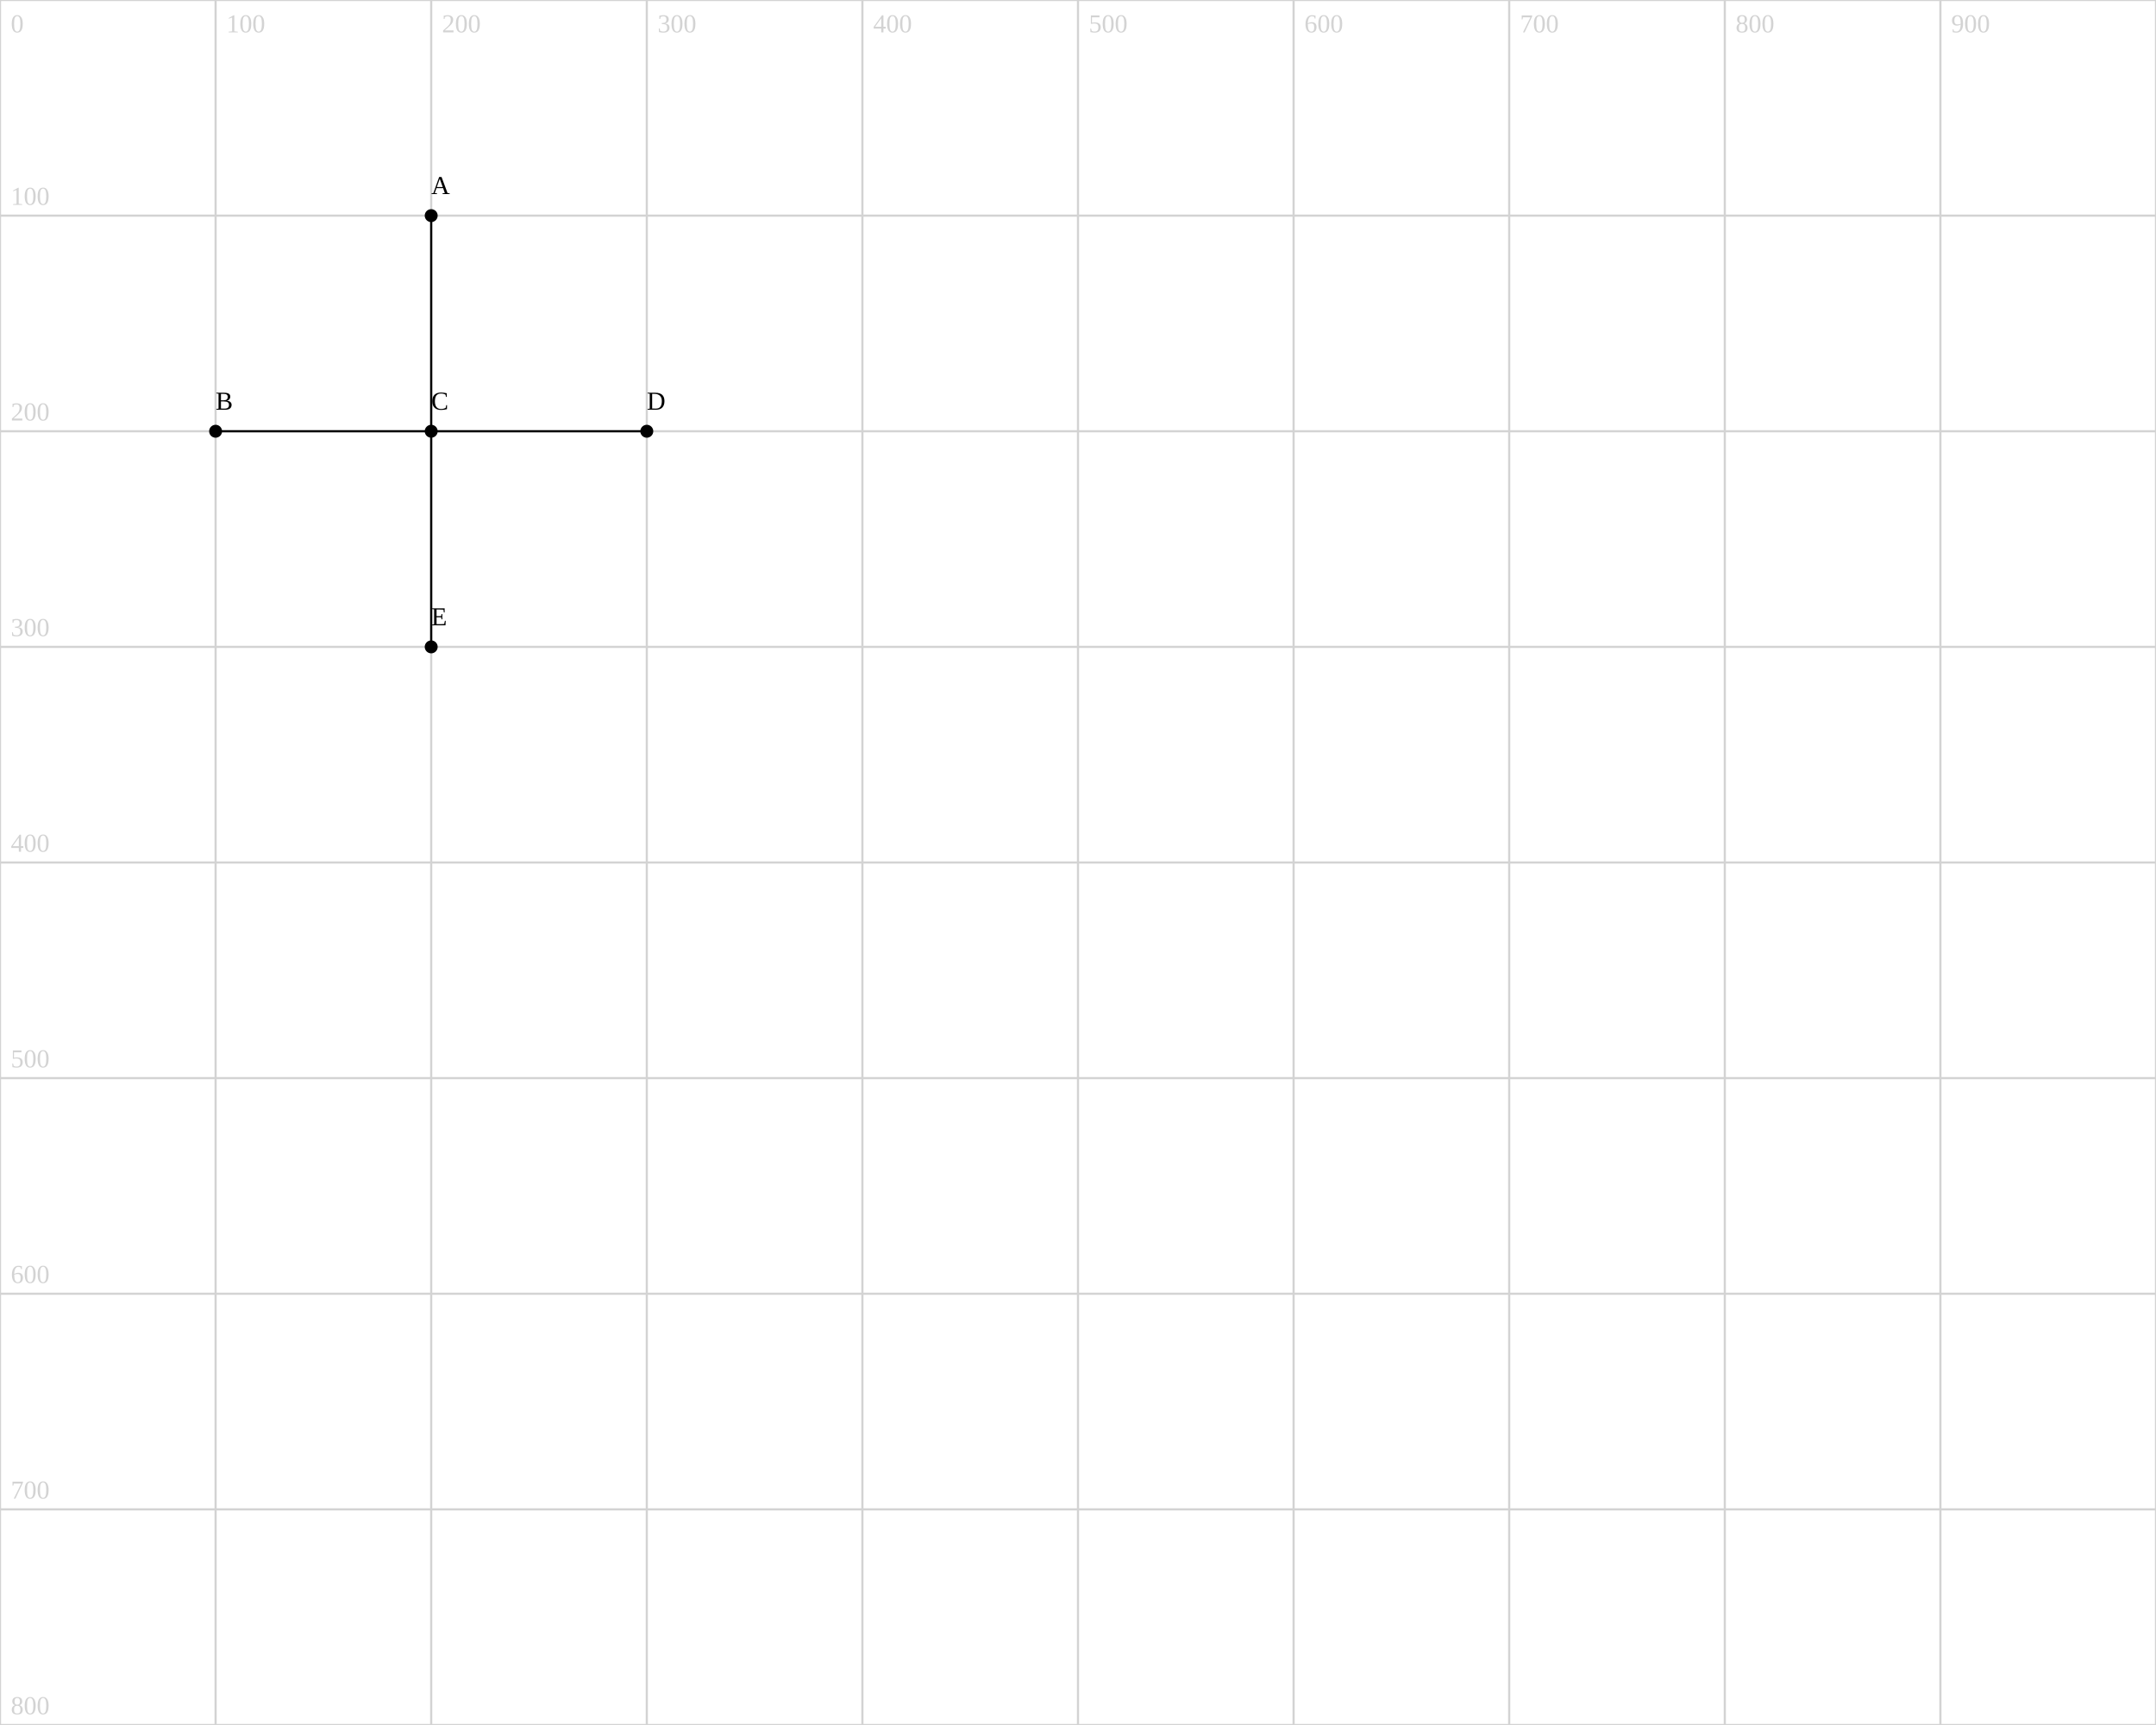
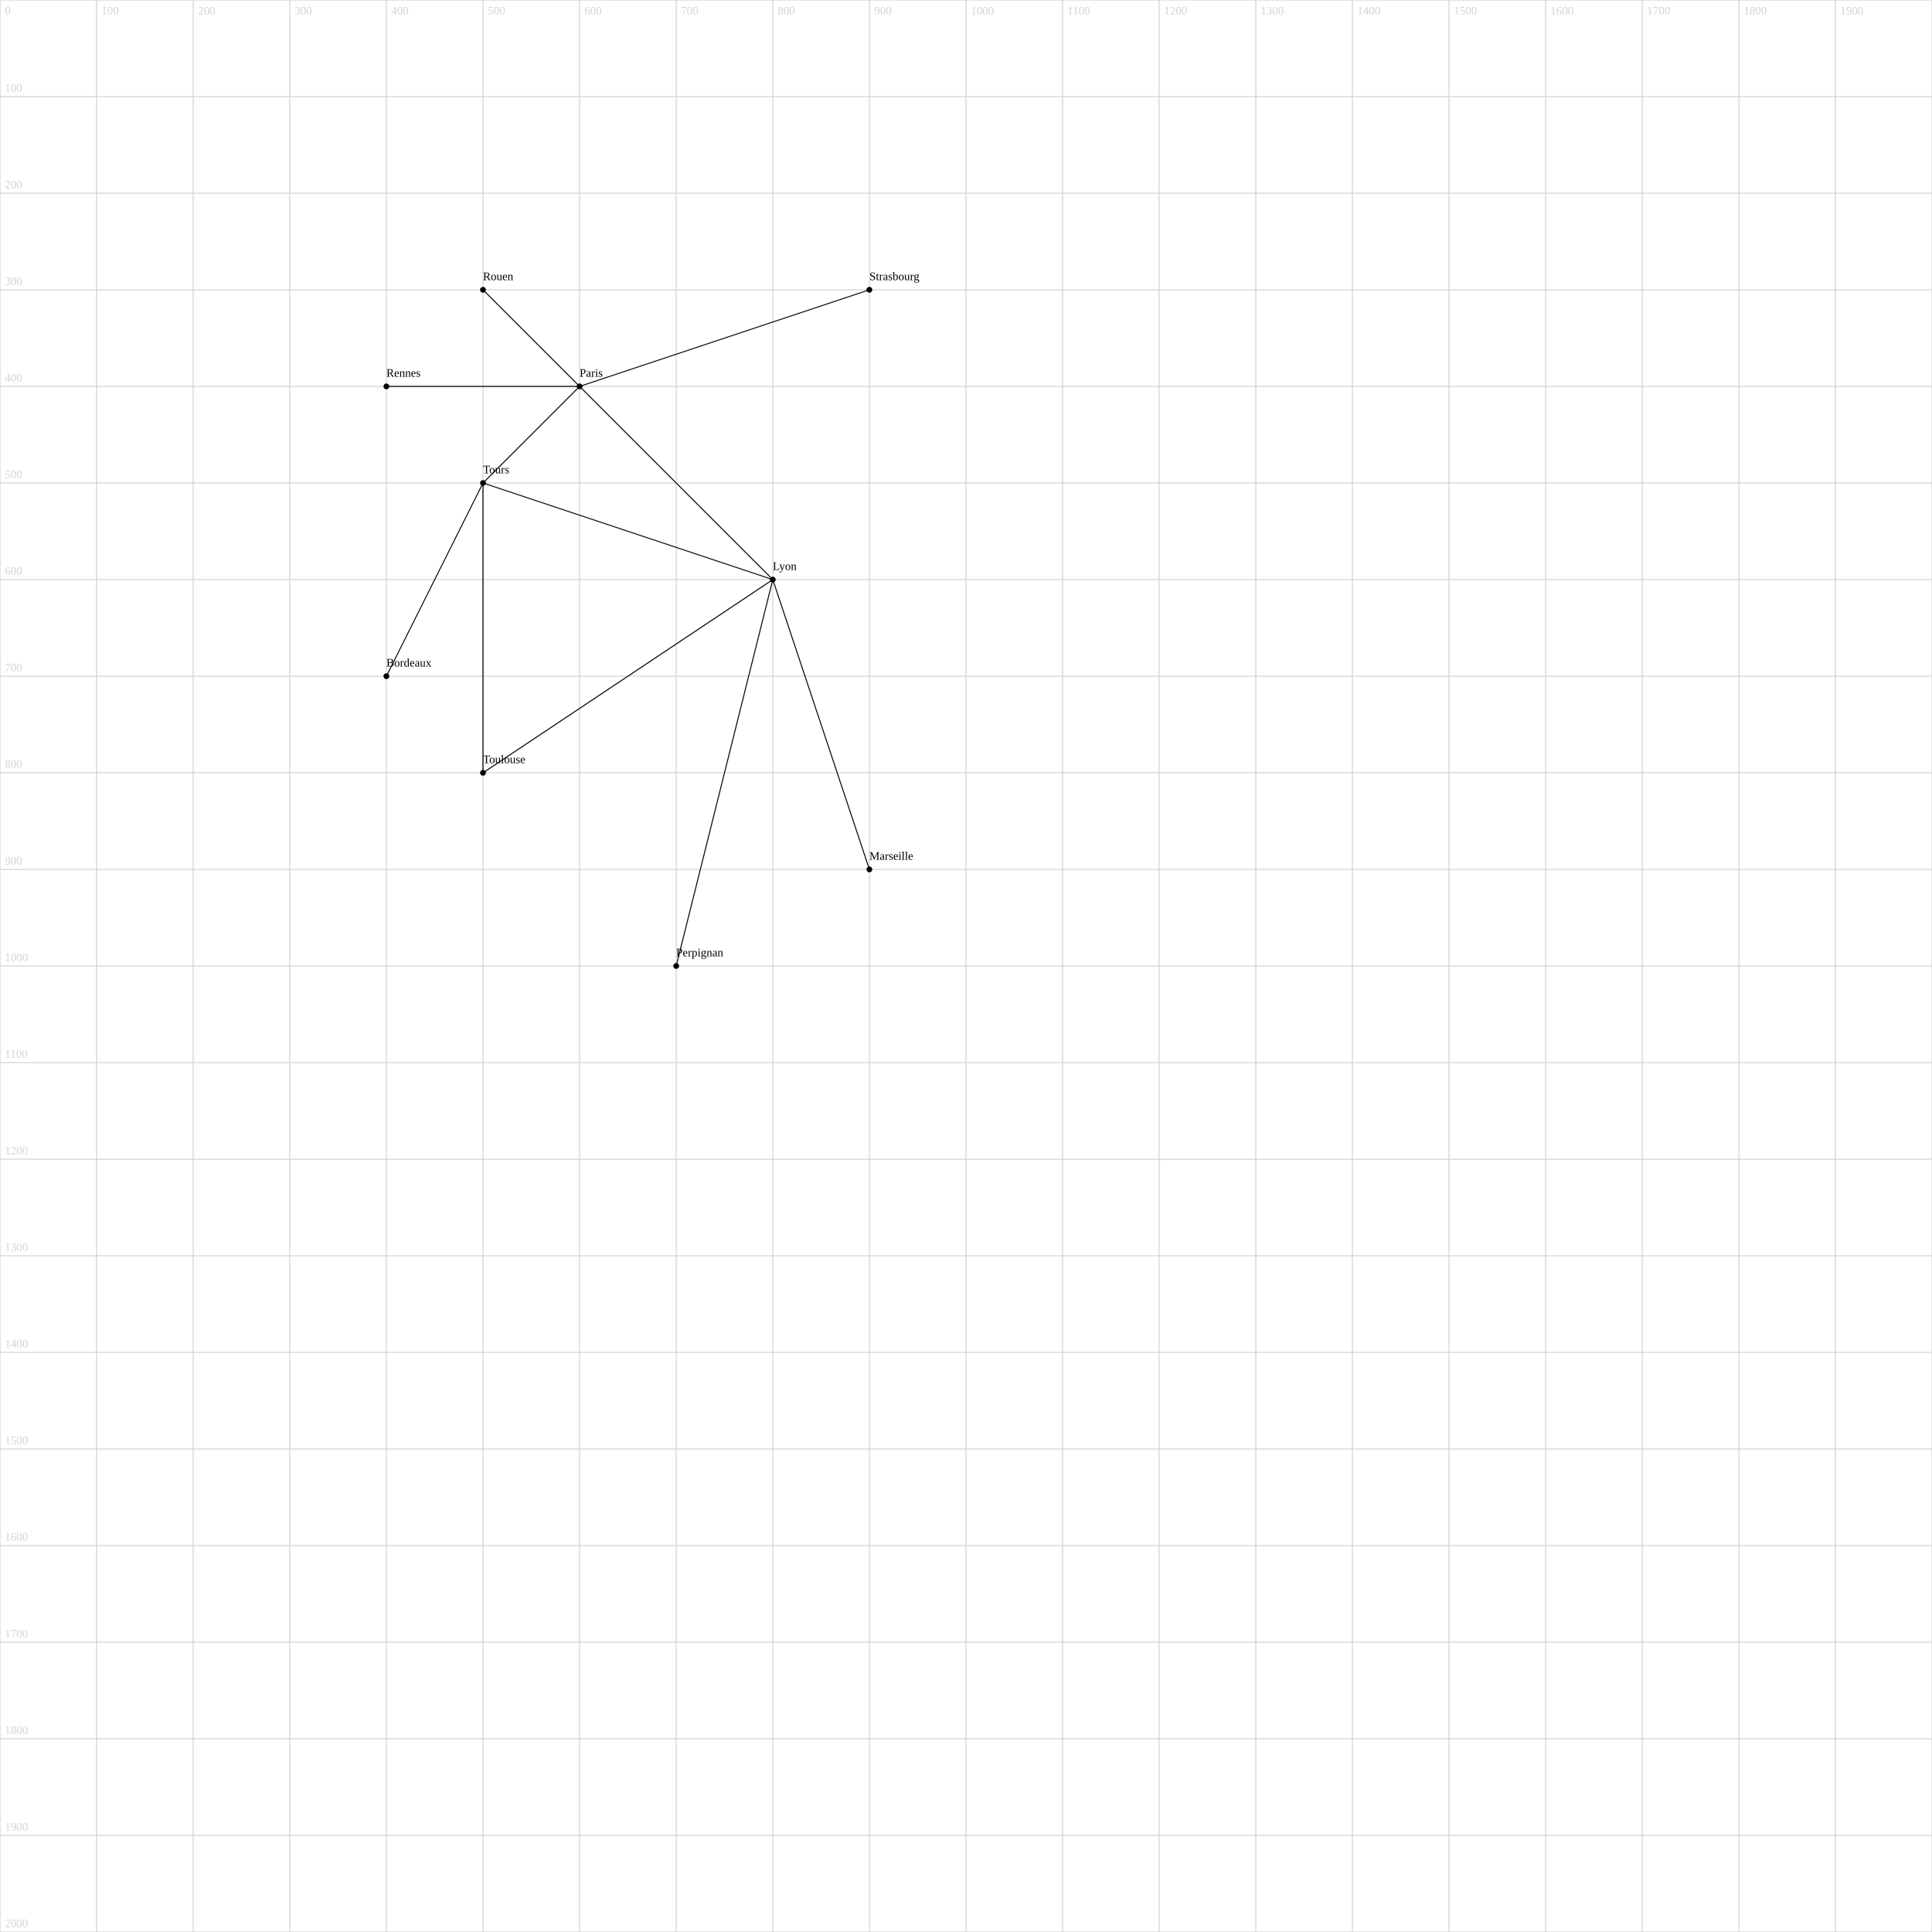
- <svg xmlns="http://www.w3.org/2000/svg" version="1.1" width="1000" height="800">
-   <line x1="0" y1="0" x2="1000" y2="0" stroke="lightgrey" />
+ <svg xmlns="http://www.w3.org/2000/svg" version="1.1" width="2000" height="2000">
+   <line x1="0" y1="0" x2="2000" y2="0" stroke="lightgrey" />
  <text x="5" y="-5" fill="lightgrey">0</text>
-   <line x1="0" y1="100" x2="1000" y2="100" stroke="lightgrey" />
+   <line x1="0" y1="100" x2="2000" y2="100" stroke="lightgrey" />
  <text x="5" y="95" fill="lightgrey">100</text>
-   <line x1="0" y1="200" x2="1000" y2="200" stroke="lightgrey" />
+   <line x1="0" y1="200" x2="2000" y2="200" stroke="lightgrey" />
  <text x="5" y="195" fill="lightgrey">200</text>
-   <line x1="0" y1="300" x2="1000" y2="300" stroke="lightgrey" />
+   <line x1="0" y1="300" x2="2000" y2="300" stroke="lightgrey" />
  <text x="5" y="295" fill="lightgrey">300</text>
-   <line x1="0" y1="400" x2="1000" y2="400" stroke="lightgrey" />
+   <line x1="0" y1="400" x2="2000" y2="400" stroke="lightgrey" />
  <text x="5" y="395" fill="lightgrey">400</text>
-   <line x1="0" y1="500" x2="1000" y2="500" stroke="lightgrey" />
+   <line x1="0" y1="500" x2="2000" y2="500" stroke="lightgrey" />
  <text x="5" y="495" fill="lightgrey">500</text>
-   <line x1="0" y1="600" x2="1000" y2="600" stroke="lightgrey" />
+   <line x1="0" y1="600" x2="2000" y2="600" stroke="lightgrey" />
  <text x="5" y="595" fill="lightgrey">600</text>
-   <line x1="0" y1="700" x2="1000" y2="700" stroke="lightgrey" />
+   <line x1="0" y1="700" x2="2000" y2="700" stroke="lightgrey" />
  <text x="5" y="695" fill="lightgrey">700</text>
-   <line x1="0" y1="800" x2="1000" y2="800" stroke="lightgrey" />
+   <line x1="0" y1="800" x2="2000" y2="800" stroke="lightgrey" />
  <text x="5" y="795" fill="lightgrey">800</text>
-   <line x1="0" y1="0" x2="0" y2="800" stroke="lightgrey" />
+   <line x1="0" y1="900" x2="2000" y2="900" stroke="lightgrey" />
+   <text x="5" y="895" fill="lightgrey">900</text>
+   <line x1="0" y1="1000" x2="2000" y2="1000" stroke="lightgrey" />
+   <text x="5" y="995" fill="lightgrey">1000</text>
+   <line x1="0" y1="1100" x2="2000" y2="1100" stroke="lightgrey" />
+   <text x="5" y="1095" fill="lightgrey">1100</text>
+   <line x1="0" y1="1200" x2="2000" y2="1200" stroke="lightgrey" />
+   <text x="5" y="1195" fill="lightgrey">1200</text>
+   <line x1="0" y1="1300" x2="2000" y2="1300" stroke="lightgrey" />
+   <text x="5" y="1295" fill="lightgrey">1300</text>
+   <line x1="0" y1="1400" x2="2000" y2="1400" stroke="lightgrey" />
+   <text x="5" y="1395" fill="lightgrey">1400</text>
+   <line x1="0" y1="1500" x2="2000" y2="1500" stroke="lightgrey" />
+   <text x="5" y="1495" fill="lightgrey">1500</text>
+   <line x1="0" y1="1600" x2="2000" y2="1600" stroke="lightgrey" />
+   <text x="5" y="1595" fill="lightgrey">1600</text>
+   <line x1="0" y1="1700" x2="2000" y2="1700" stroke="lightgrey" />
+   <text x="5" y="1695" fill="lightgrey">1700</text>
+   <line x1="0" y1="1800" x2="2000" y2="1800" stroke="lightgrey" />
+   <text x="5" y="1795" fill="lightgrey">1800</text>
+   <line x1="0" y1="1900" x2="2000" y2="1900" stroke="lightgrey" />
+   <text x="5" y="1895" fill="lightgrey">1900</text>
+   <line x1="0" y1="2000" x2="2000" y2="2000" stroke="lightgrey" />
+   <text x="5" y="1995" fill="lightgrey">2000</text>
+   <line x1="0" y1="0" x2="0" y2="2000" stroke="lightgrey" />
  <text x="5" y="15" fill="lightgrey">0</text>
-   <line x1="100" y1="0" x2="100" y2="800" stroke="lightgrey" />
+   <line x1="100" y1="0" x2="100" y2="2000" stroke="lightgrey" />
  <text x="105" y="15" fill="lightgrey">100</text>
-   <line x1="200" y1="0" x2="200" y2="800" stroke="lightgrey" />
+   <line x1="200" y1="0" x2="200" y2="2000" stroke="lightgrey" />
  <text x="205" y="15" fill="lightgrey">200</text>
-   <line x1="300" y1="0" x2="300" y2="800" stroke="lightgrey" />
+   <line x1="300" y1="0" x2="300" y2="2000" stroke="lightgrey" />
  <text x="305" y="15" fill="lightgrey">300</text>
-   <line x1="400" y1="0" x2="400" y2="800" stroke="lightgrey" />
+   <line x1="400" y1="0" x2="400" y2="2000" stroke="lightgrey" />
  <text x="405" y="15" fill="lightgrey">400</text>
-   <line x1="500" y1="0" x2="500" y2="800" stroke="lightgrey" />
+   <line x1="500" y1="0" x2="500" y2="2000" stroke="lightgrey" />
  <text x="505" y="15" fill="lightgrey">500</text>
-   <line x1="600" y1="0" x2="600" y2="800" stroke="lightgrey" />
+   <line x1="600" y1="0" x2="600" y2="2000" stroke="lightgrey" />
  <text x="605" y="15" fill="lightgrey">600</text>
-   <line x1="700" y1="0" x2="700" y2="800" stroke="lightgrey" />
+   <line x1="700" y1="0" x2="700" y2="2000" stroke="lightgrey" />
  <text x="705" y="15" fill="lightgrey">700</text>
-   <line x1="800" y1="0" x2="800" y2="800" stroke="lightgrey" />
+   <line x1="800" y1="0" x2="800" y2="2000" stroke="lightgrey" />
  <text x="805" y="15" fill="lightgrey">800</text>
-   <line x1="900" y1="0" x2="900" y2="800" stroke="lightgrey" />
+   <line x1="900" y1="0" x2="900" y2="2000" stroke="lightgrey" />
  <text x="905" y="15" fill="lightgrey">900</text>
-   <line x1="1000" y1="0" x2="1000" y2="800" stroke="lightgrey" />
+   <line x1="1000" y1="0" x2="1000" y2="2000" stroke="lightgrey" />
  <text x="1005" y="15" fill="lightgrey">1000</text>
-   <circle cx="200" cy="100" r="3" fill="black" />
-   <text x="200" y="90" fill="black">A</text>
-   <circle cx="100" cy="200" r="3" fill="black" />
-   <text x="100" y="190" fill="black">B</text>
-   <circle cx="200" cy="200" r="3" fill="black" />
-   <text x="200" y="190" fill="black">C</text>
-   <circle cx="300" cy="200" r="3" fill="black" />
-   <text x="300" y="190" fill="black">D</text>
-   <circle cx="200" cy="300" r="3" fill="black" />
-   <text x="200" y="290" fill="black">E</text>
-   <line x1="200" y1="100" x2="200" y2="200" stroke="black" />
-   <line x1="100" y1="200" x2="200" y2="200" stroke="black" />
-   <line x1="200" y1="200" x2="300" y2="200" stroke="black" />
-   <line x1="200" y1="200" x2="200" y2="300" stroke="black" />
+   <line x1="1100" y1="0" x2="1100" y2="2000" stroke="lightgrey" />
+   <text x="1105" y="15" fill="lightgrey">1100</text>
+   <line x1="1200" y1="0" x2="1200" y2="2000" stroke="lightgrey" />
+   <text x="1205" y="15" fill="lightgrey">1200</text>
+   <line x1="1300" y1="0" x2="1300" y2="2000" stroke="lightgrey" />
+   <text x="1305" y="15" fill="lightgrey">1300</text>
+   <line x1="1400" y1="0" x2="1400" y2="2000" stroke="lightgrey" />
+   <text x="1405" y="15" fill="lightgrey">1400</text>
+   <line x1="1500" y1="0" x2="1500" y2="2000" stroke="lightgrey" />
+   <text x="1505" y="15" fill="lightgrey">1500</text>
+   <line x1="1600" y1="0" x2="1600" y2="2000" stroke="lightgrey" />
+   <text x="1605" y="15" fill="lightgrey">1600</text>
+   <line x1="1700" y1="0" x2="1700" y2="2000" stroke="lightgrey" />
+   <text x="1705" y="15" fill="lightgrey">1700</text>
+   <line x1="1800" y1="0" x2="1800" y2="2000" stroke="lightgrey" />
+   <text x="1805" y="15" fill="lightgrey">1800</text>
+   <line x1="1900" y1="0" x2="1900" y2="2000" stroke="lightgrey" />
+   <text x="1905" y="15" fill="lightgrey">1900</text>
+   <line x1="2000" y1="0" x2="2000" y2="2000" stroke="lightgrey" />
+   <text x="2005" y="15" fill="lightgrey">2000</text>
+   <circle cx="600" cy="400" r="3" fill="black" />
+   <text x="600" y="390" fill="black">Paris</text>
+   <circle cx="500" cy="300" r="3" fill="black" />
+   <text x="500" y="290" fill="black">Rouen</text>
+   <circle cx="400" cy="400" r="3" fill="black" />
+   <text x="400" y="390" fill="black">Rennes</text>
+   <circle cx="900" cy="300" r="3" fill="black" />
+   <text x="900" y="290" fill="black">Strasbourg</text>
+   <circle cx="500" cy="500" r="3" fill="black" />
+   <text x="500" y="490" fill="black">Tours</text>
+   <circle cx="800" cy="600" r="3" fill="black" />
+   <text x="800" y="590" fill="black">Lyon</text>
+   <circle cx="400" cy="700" r="3" fill="black" />
+   <text x="400" y="690" fill="black">Bordeaux</text>
+   <circle cx="500" cy="800" r="3" fill="black" />
+   <text x="500" y="790" fill="black">Toulouse</text>
+   <circle cx="700" cy="1000" r="3" fill="black" />
+   <text x="700" y="990" fill="black">Perpignan</text>
+   <circle cx="900" cy="900" r="3" fill="black" />
+   <text x="900" y="890" fill="black">Marseille</text>
+   <line x1="600" y1="400" x2="800" y2="600" stroke="black" />
+   <line x1="600" y1="400" x2="900" y2="300" stroke="black" />
+   <line x1="600" y1="400" x2="500" y2="500" stroke="black" />
+   <line x1="600" y1="400" x2="500" y2="300" stroke="black" />
+   <line x1="600" y1="400" x2="400" y2="400" stroke="black" />
+   <line x1="500" y1="500" x2="400" y2="700" stroke="black" />
+   <line x1="500" y1="500" x2="500" y2="800" stroke="black" />
+   <line x1="500" y1="500" x2="800" y2="600" stroke="black" />
+   <line x1="800" y1="600" x2="700" y2="1000" stroke="black" />
+   <line x1="800" y1="600" x2="900" y2="900" stroke="black" />
+   <line x1="800" y1="600" x2="500" y2="800" stroke="black" />
</svg>
